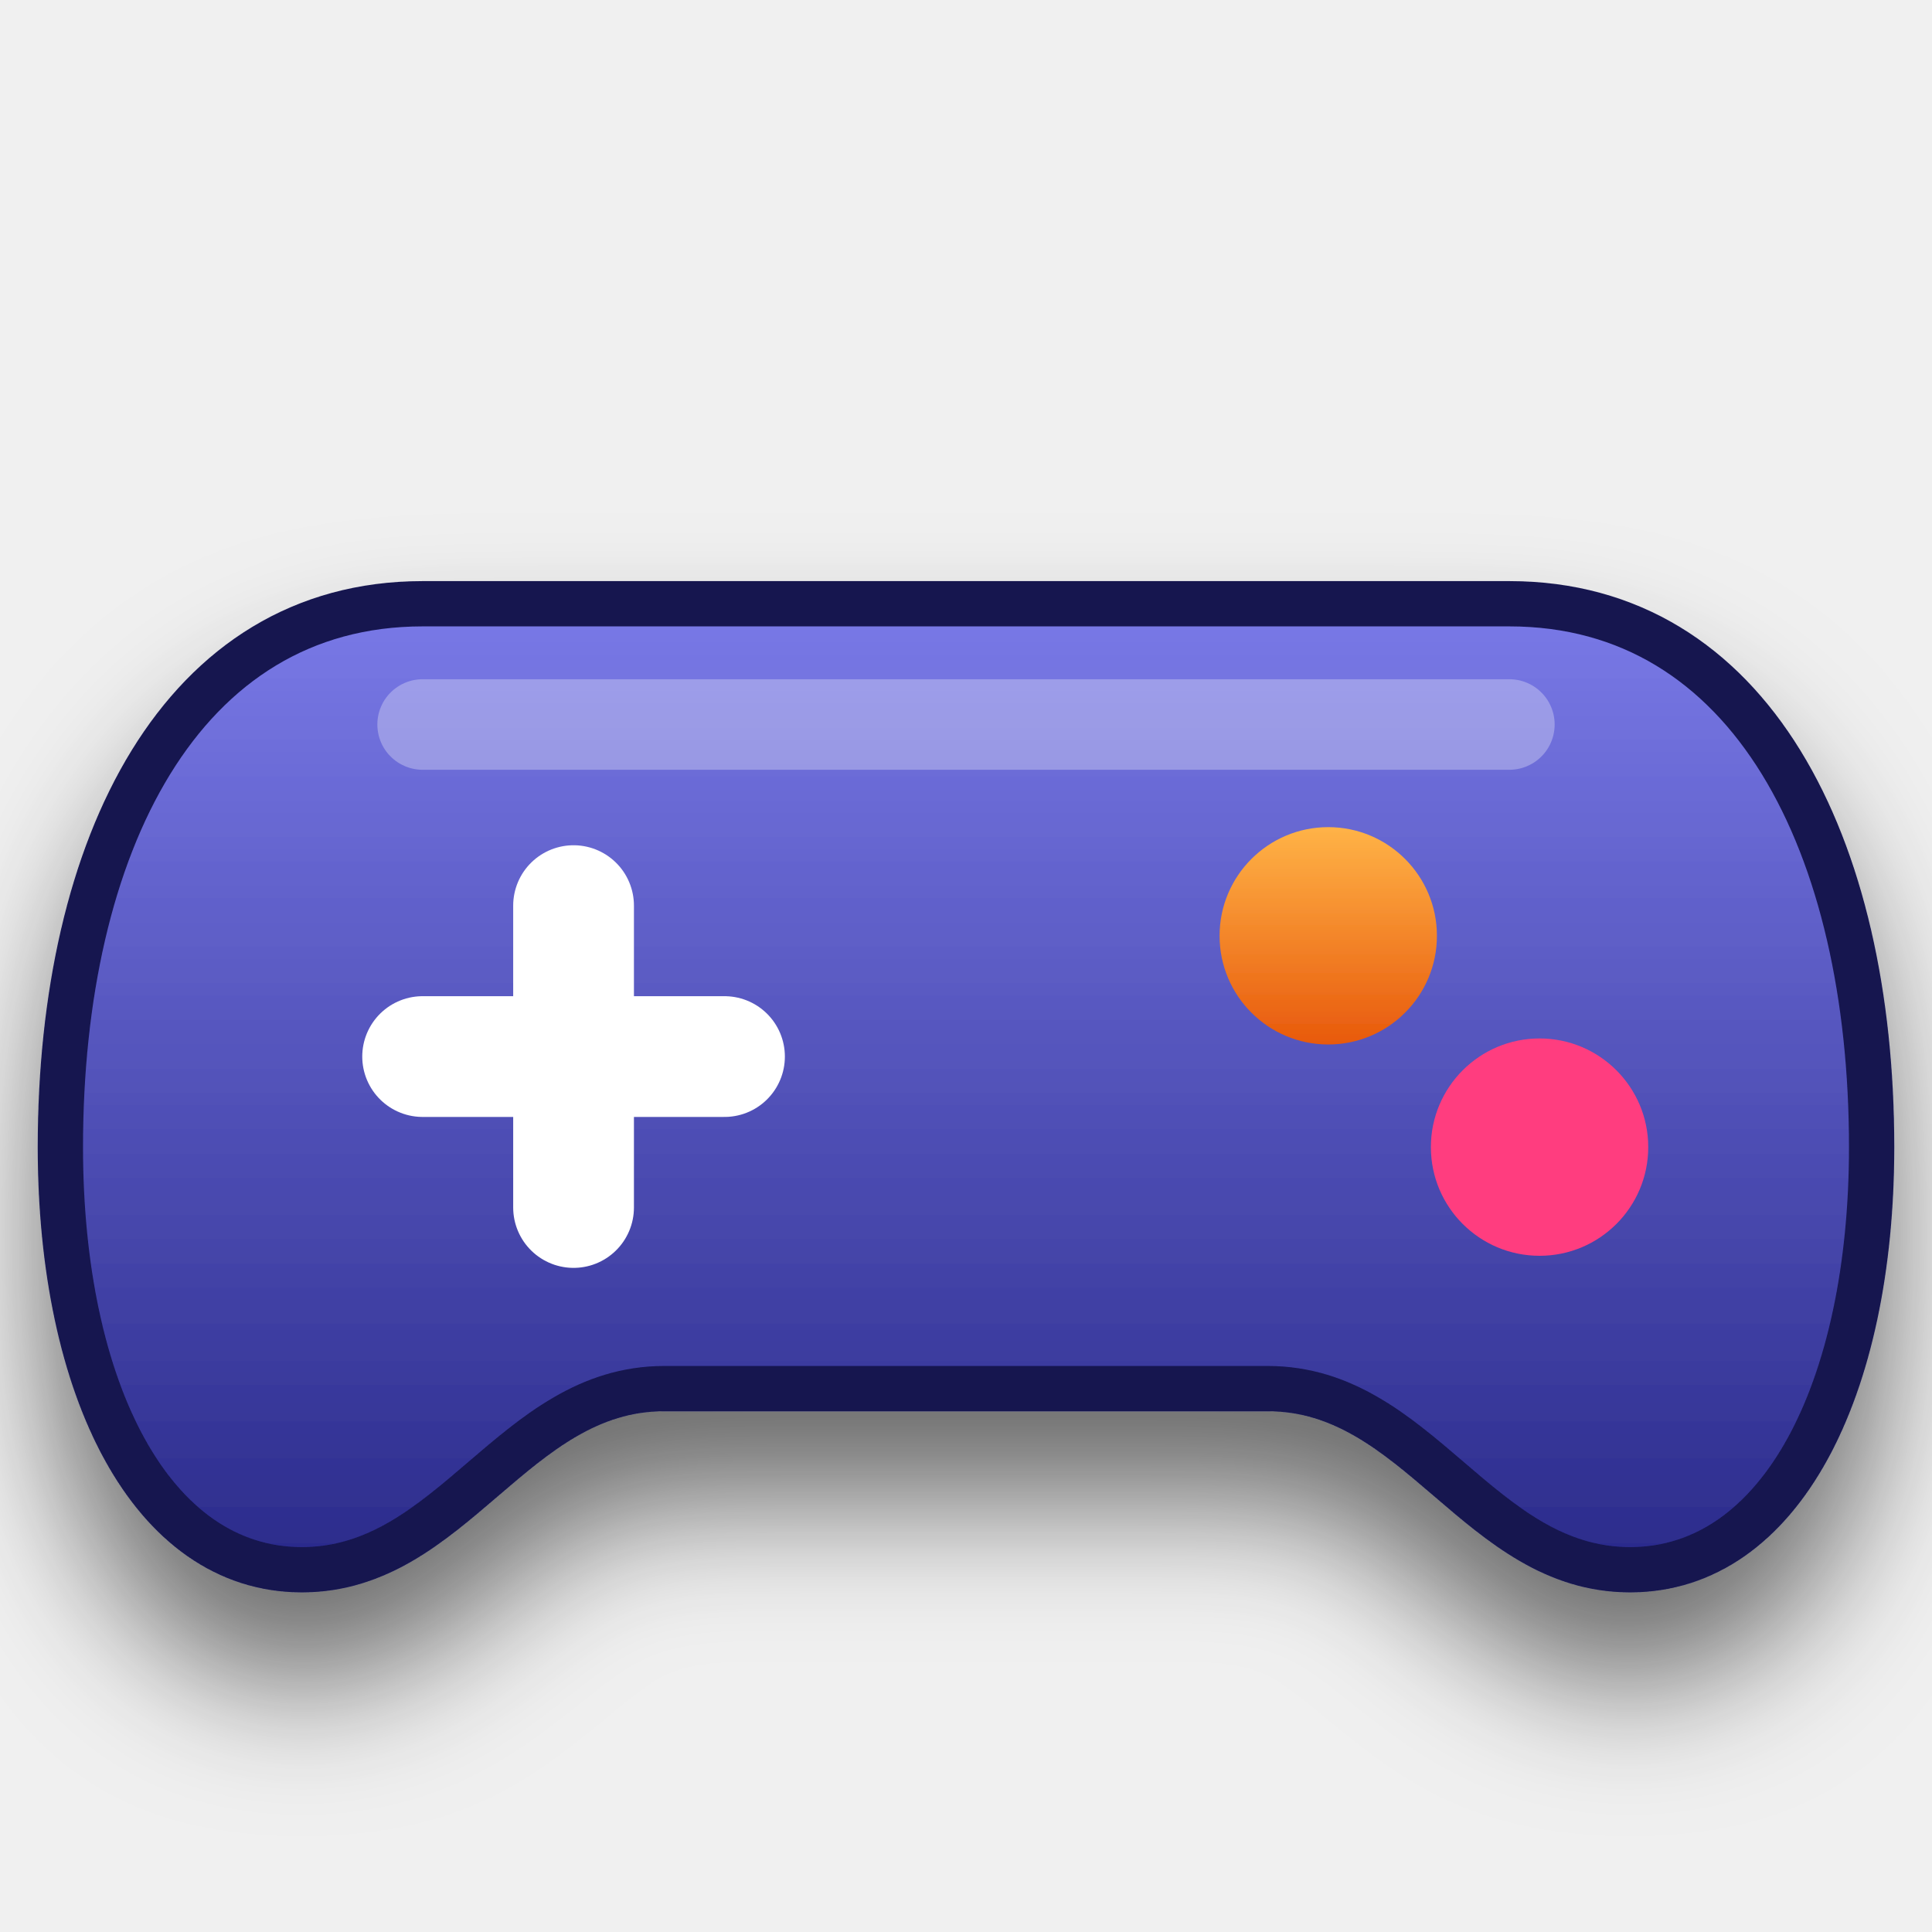
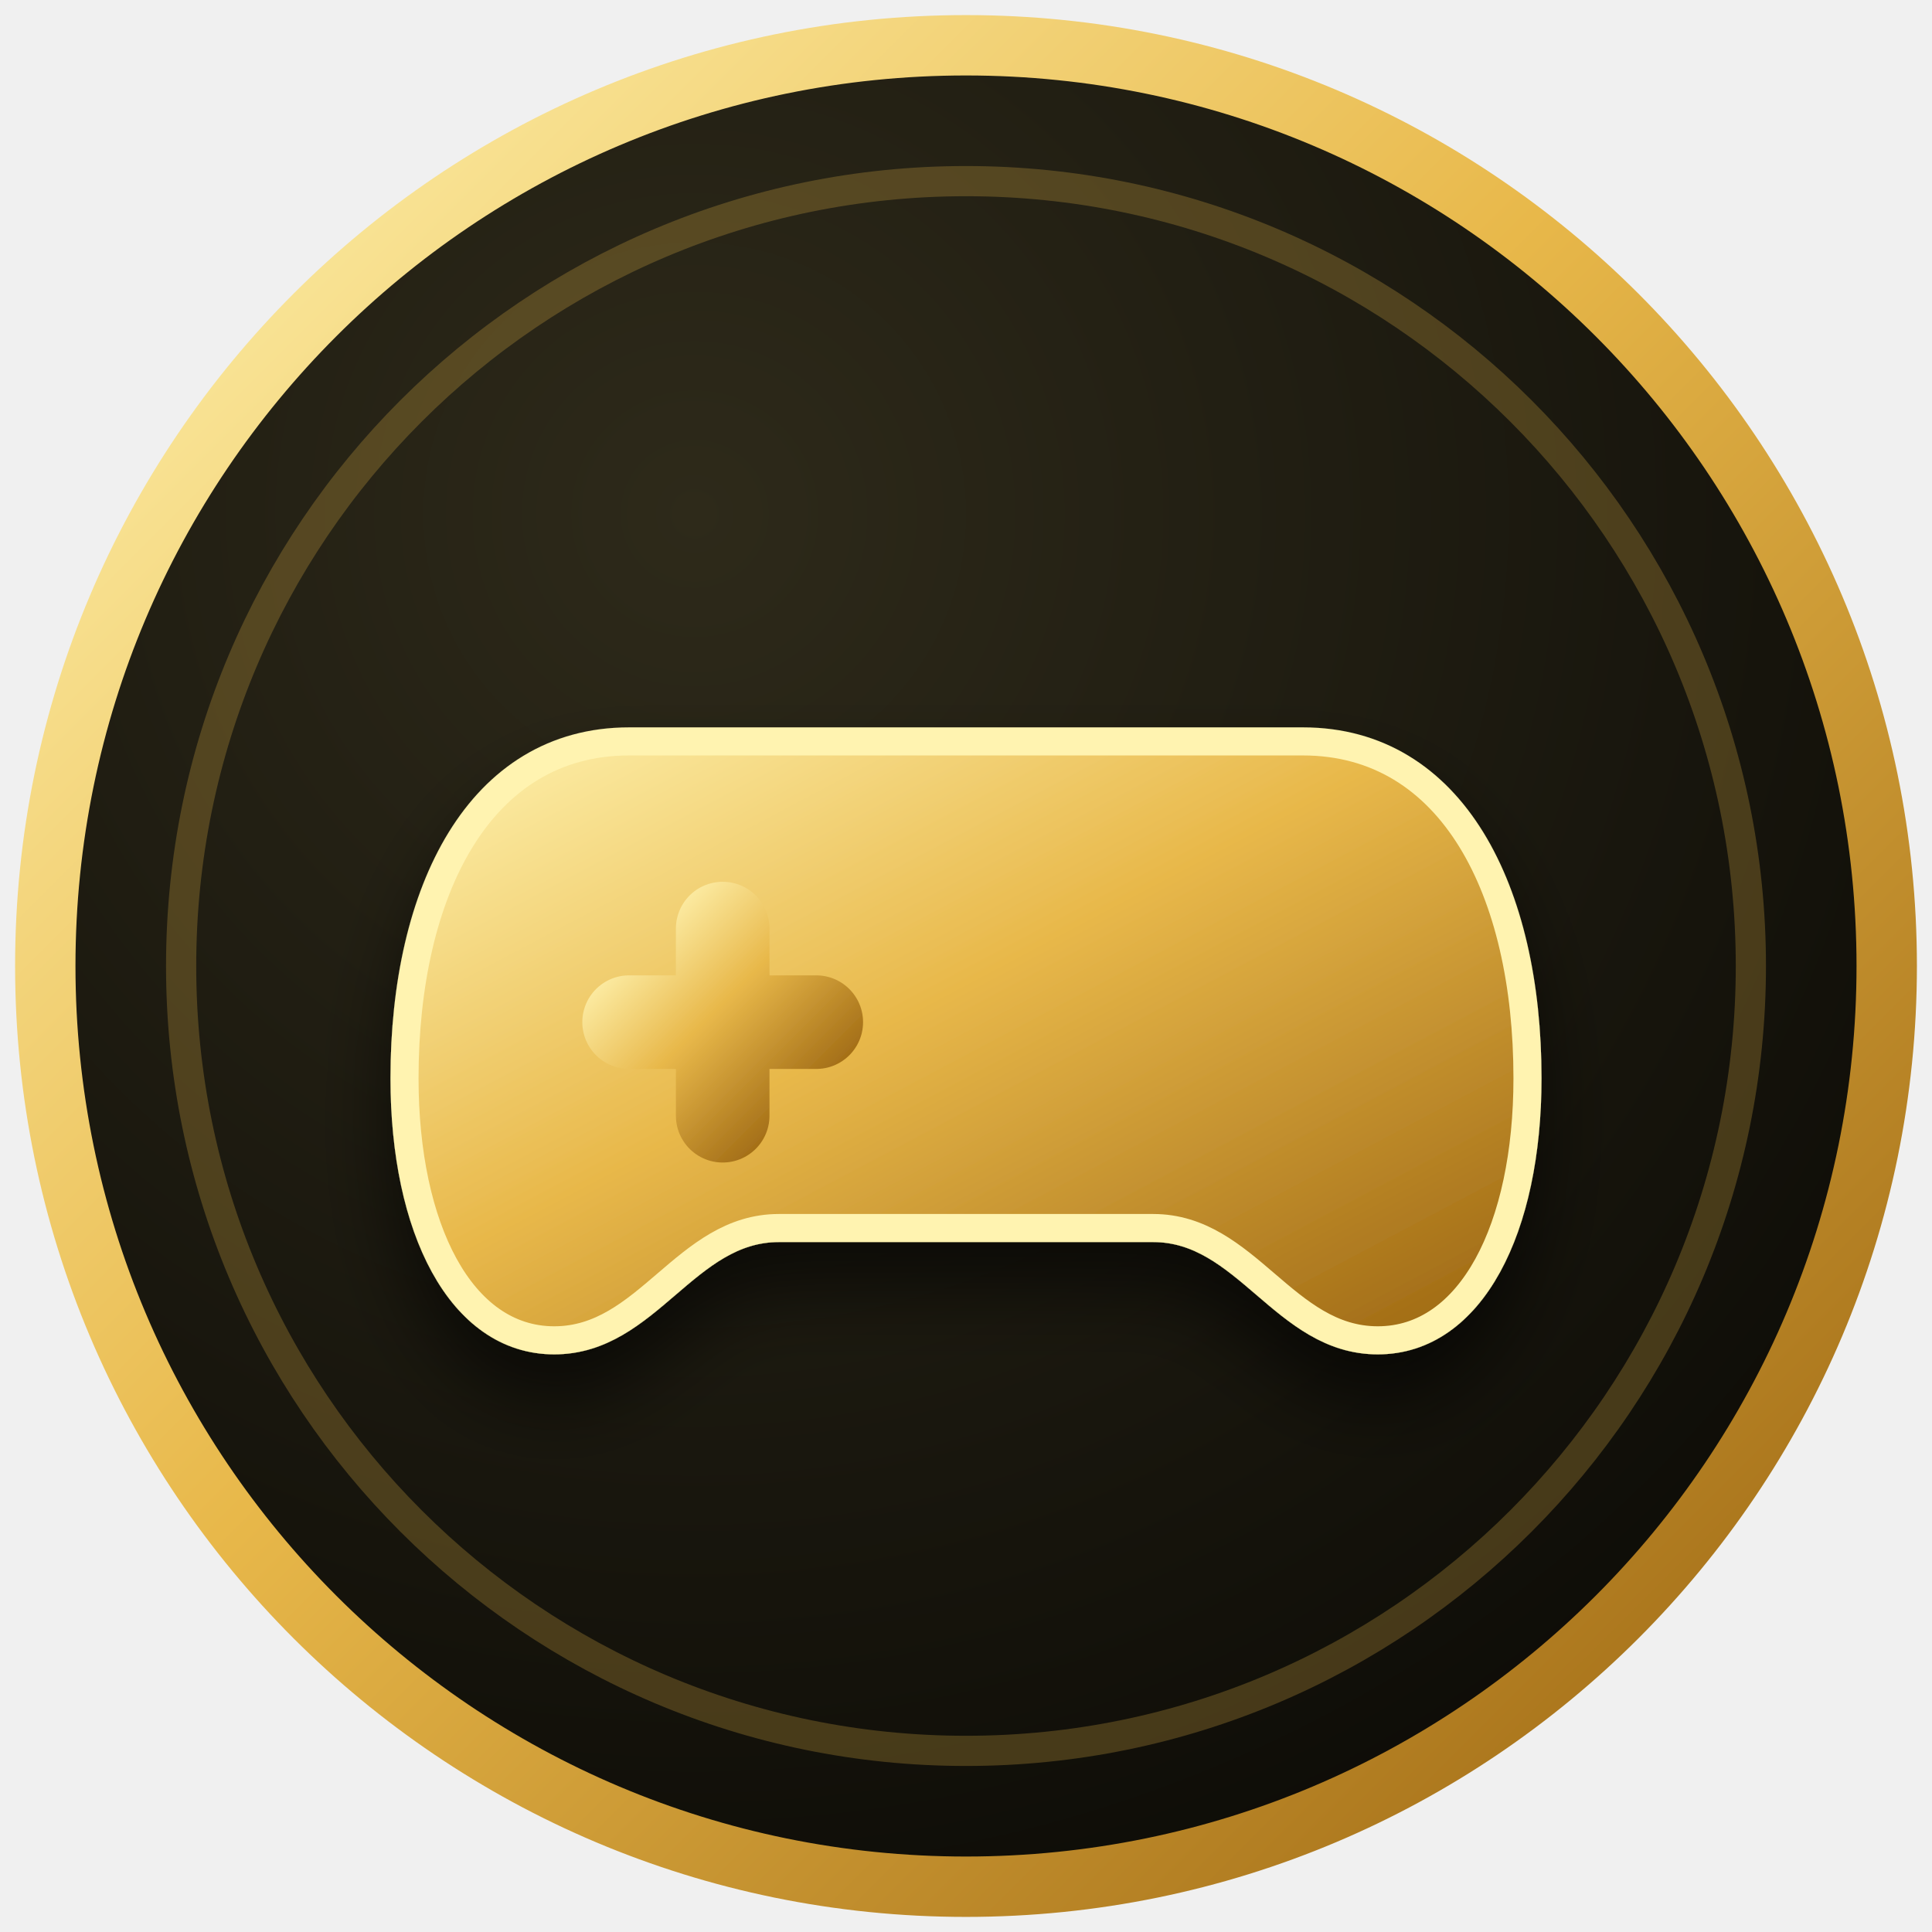
<svg xmlns="http://www.w3.org/2000/svg" viewBox="0 0 64 64">
  <defs>
-     <linearGradient id="a" x1="0" y1="0" x2="0" y2="1">
-       <stop offset="0" stop-color="#7a7ae8" />
-       <stop offset="1" stop-color="#2a2a8a" />
+     <linearGradient id="g" x1="0" y1="0" x2="1" y2="1">
+       <stop offset="0" stop-color="#fff3b0" />
+       <stop offset=".45" stop-color="#e8b84a" />
+       <stop offset="1" stop-color="#9a6410" />
    </linearGradient>
-     <linearGradient id="b" x1="0" y1="0" x2="0" y2="1">
-       <stop offset="0" stop-color="#ffb347" />
-       <stop offset="1" stop-color="#e8590c" />
-     </linearGradient>
-     <filter id="s" x="-20%" y="-20%" width="140%" height="150%">
-       <feDropShadow dx="0" dy="3" stdDeviation="2.2" flood-color="#000" flood-opacity=".55" />
+     <radialGradient id="c" cx=".35" cy=".25" r=".9">
+       <stop offset="0" stop-color="#2e2a1a" />
+       <stop offset="1" stop-color="#0a0905" />
+     </radialGradient>
+     <filter id="s" x="-30%" y="-30%" width="160%" height="170%">
+       <feDropShadow dx="0" dy="2.5" stdDeviation="2" flood-color="#000" flood-opacity=".6" />
    </filter>
  </defs>
-   <g filter="url(#s)">
-     <path d="M14 20h36c8 0 12 8 12 18 0 8-3 14-8 14-5 0-7-6-12-6H22c-5 0-7 6-12 6-5 0-8-6-8-14 0-10 4-18 12-18z" fill="url(#a)" stroke="#161650" stroke-width="1.5" />
-     <path d="M14 24h36" stroke="#fff" stroke-opacity=".3" stroke-width="3" stroke-linecap="round" />
-     <path d="M19 30v10M14 35h10" stroke="#fff" stroke-width="4" stroke-linecap="round" />
-     <circle cx="44" cy="31" r="3.6" fill="url(#b)" />
-     <circle cx="51" cy="38" r="3.6" fill="#ff3d7f" />
+   <circle cx="32" cy="32" r="30.5" fill="url(#c)" stroke="url(#g)" stroke-width="2" />
+   <circle cx="32" cy="32" r="26" fill="none" stroke="#e8b84a" stroke-opacity=".25" />
+   <g transform="translate(32 32) scale(.62) translate(-32 -32)" filter="url(#s)">
+     <g fill="url(#g)" stroke="#fff3b0" stroke-width="1.5">
+       <path d="M14 20h36c8 0 12 8 12 18 0 8-3 14-8 14-5 0-7-6-12-6H22c-5 0-7 6-12 6-5 0-8-6-8-14 0-10 4-18 12-18z" stroke-linejoin="round" />
+     </g>
+     <g fill="url(#g)" stroke="url(#g)" stroke-width="5">
+       <path d="M19 30v10M14 35h10" stroke-linecap="round" />
+     </g>
  </g>
</svg>
